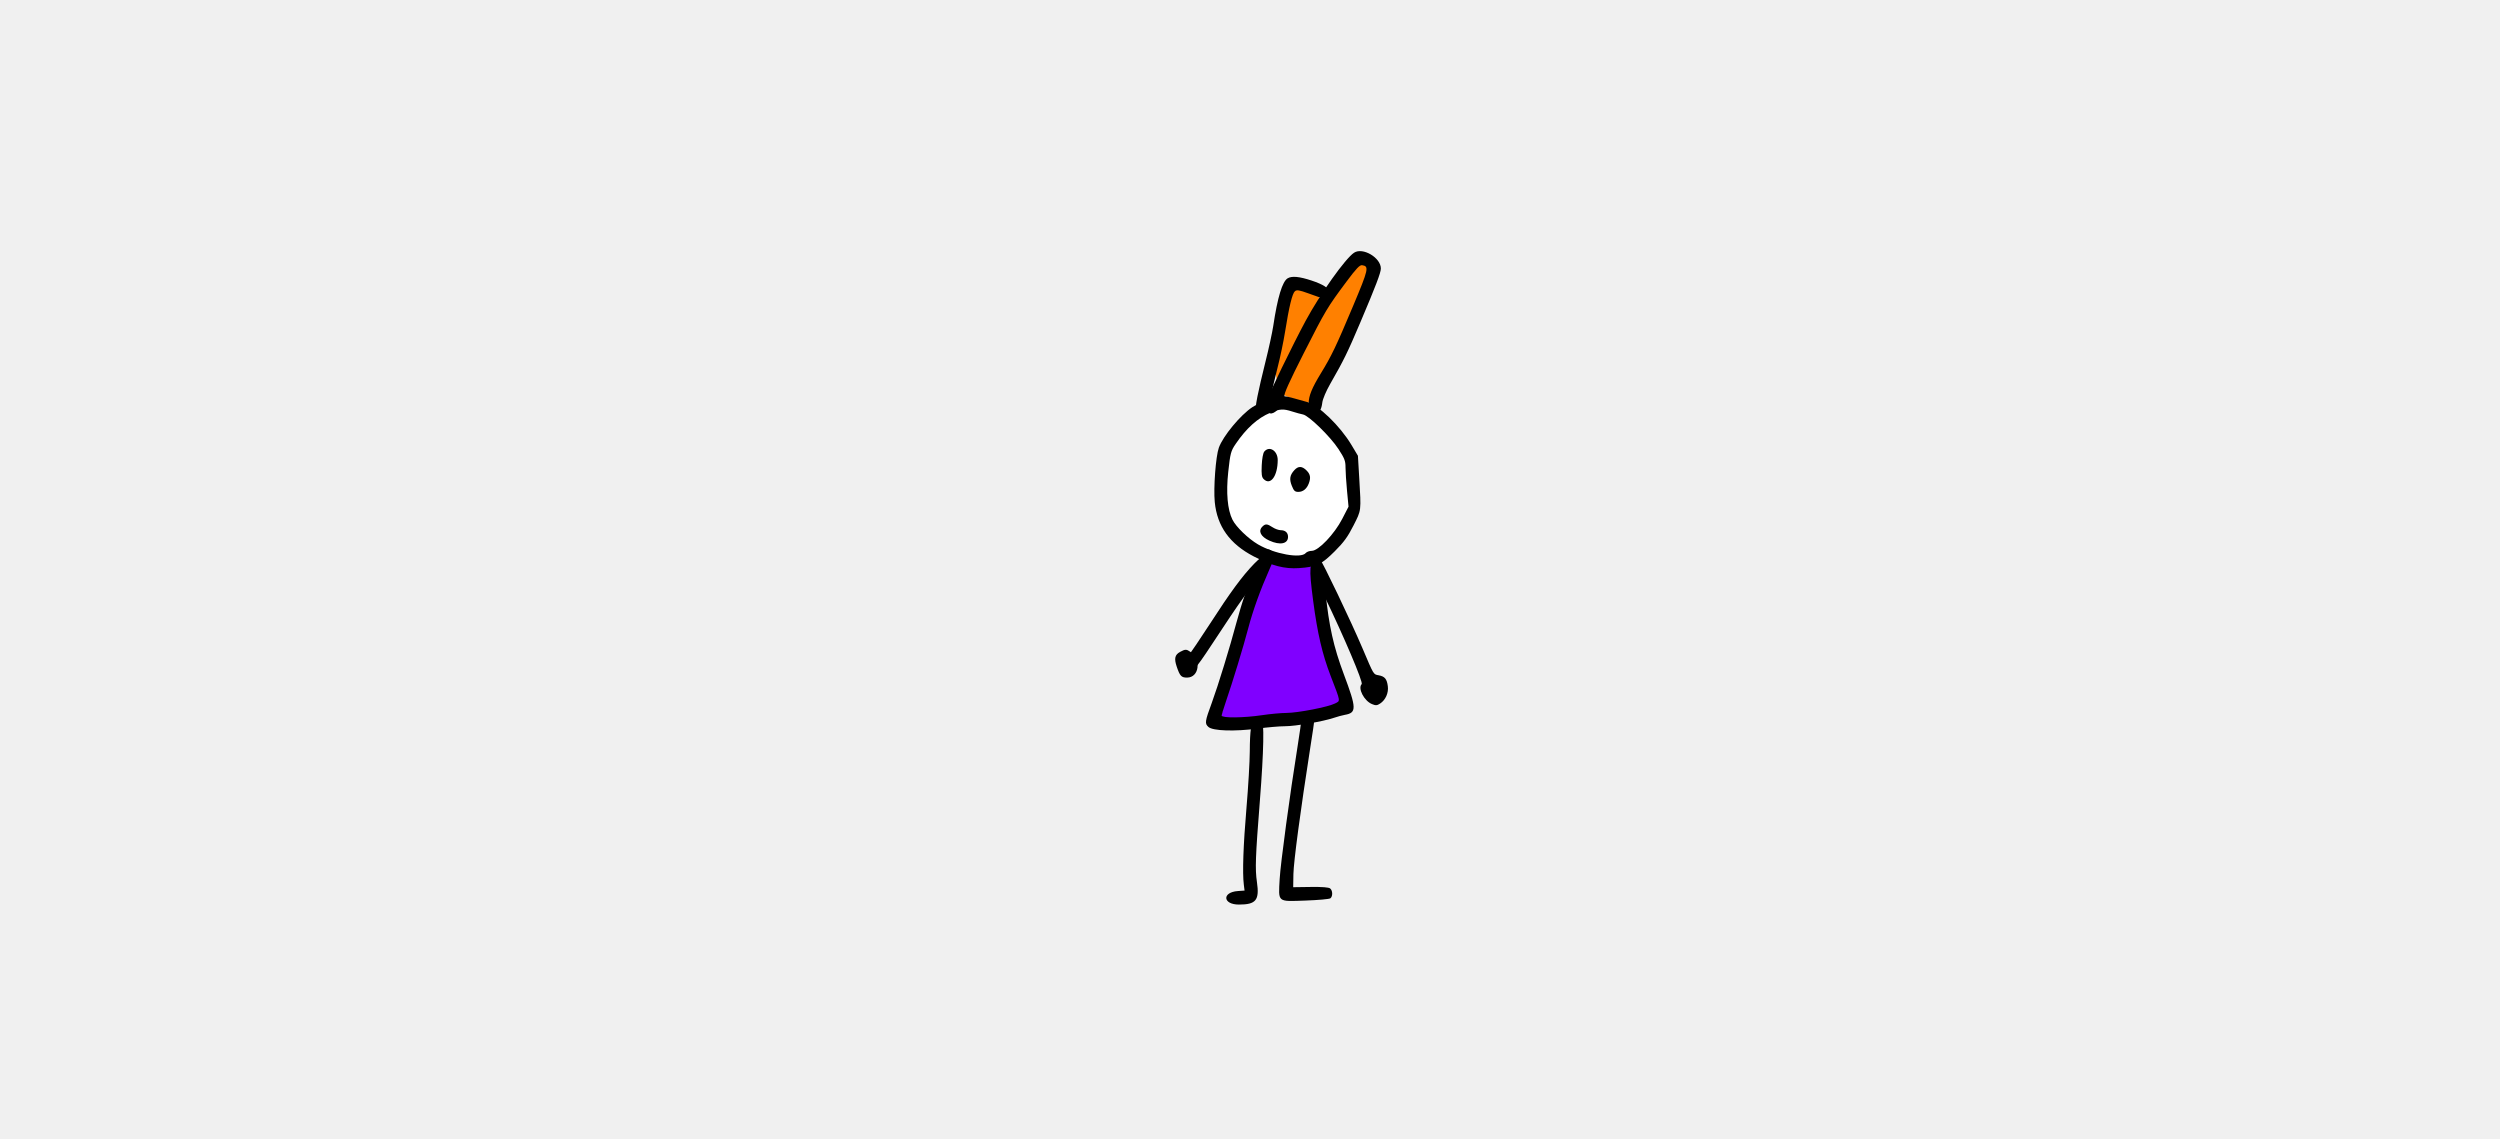
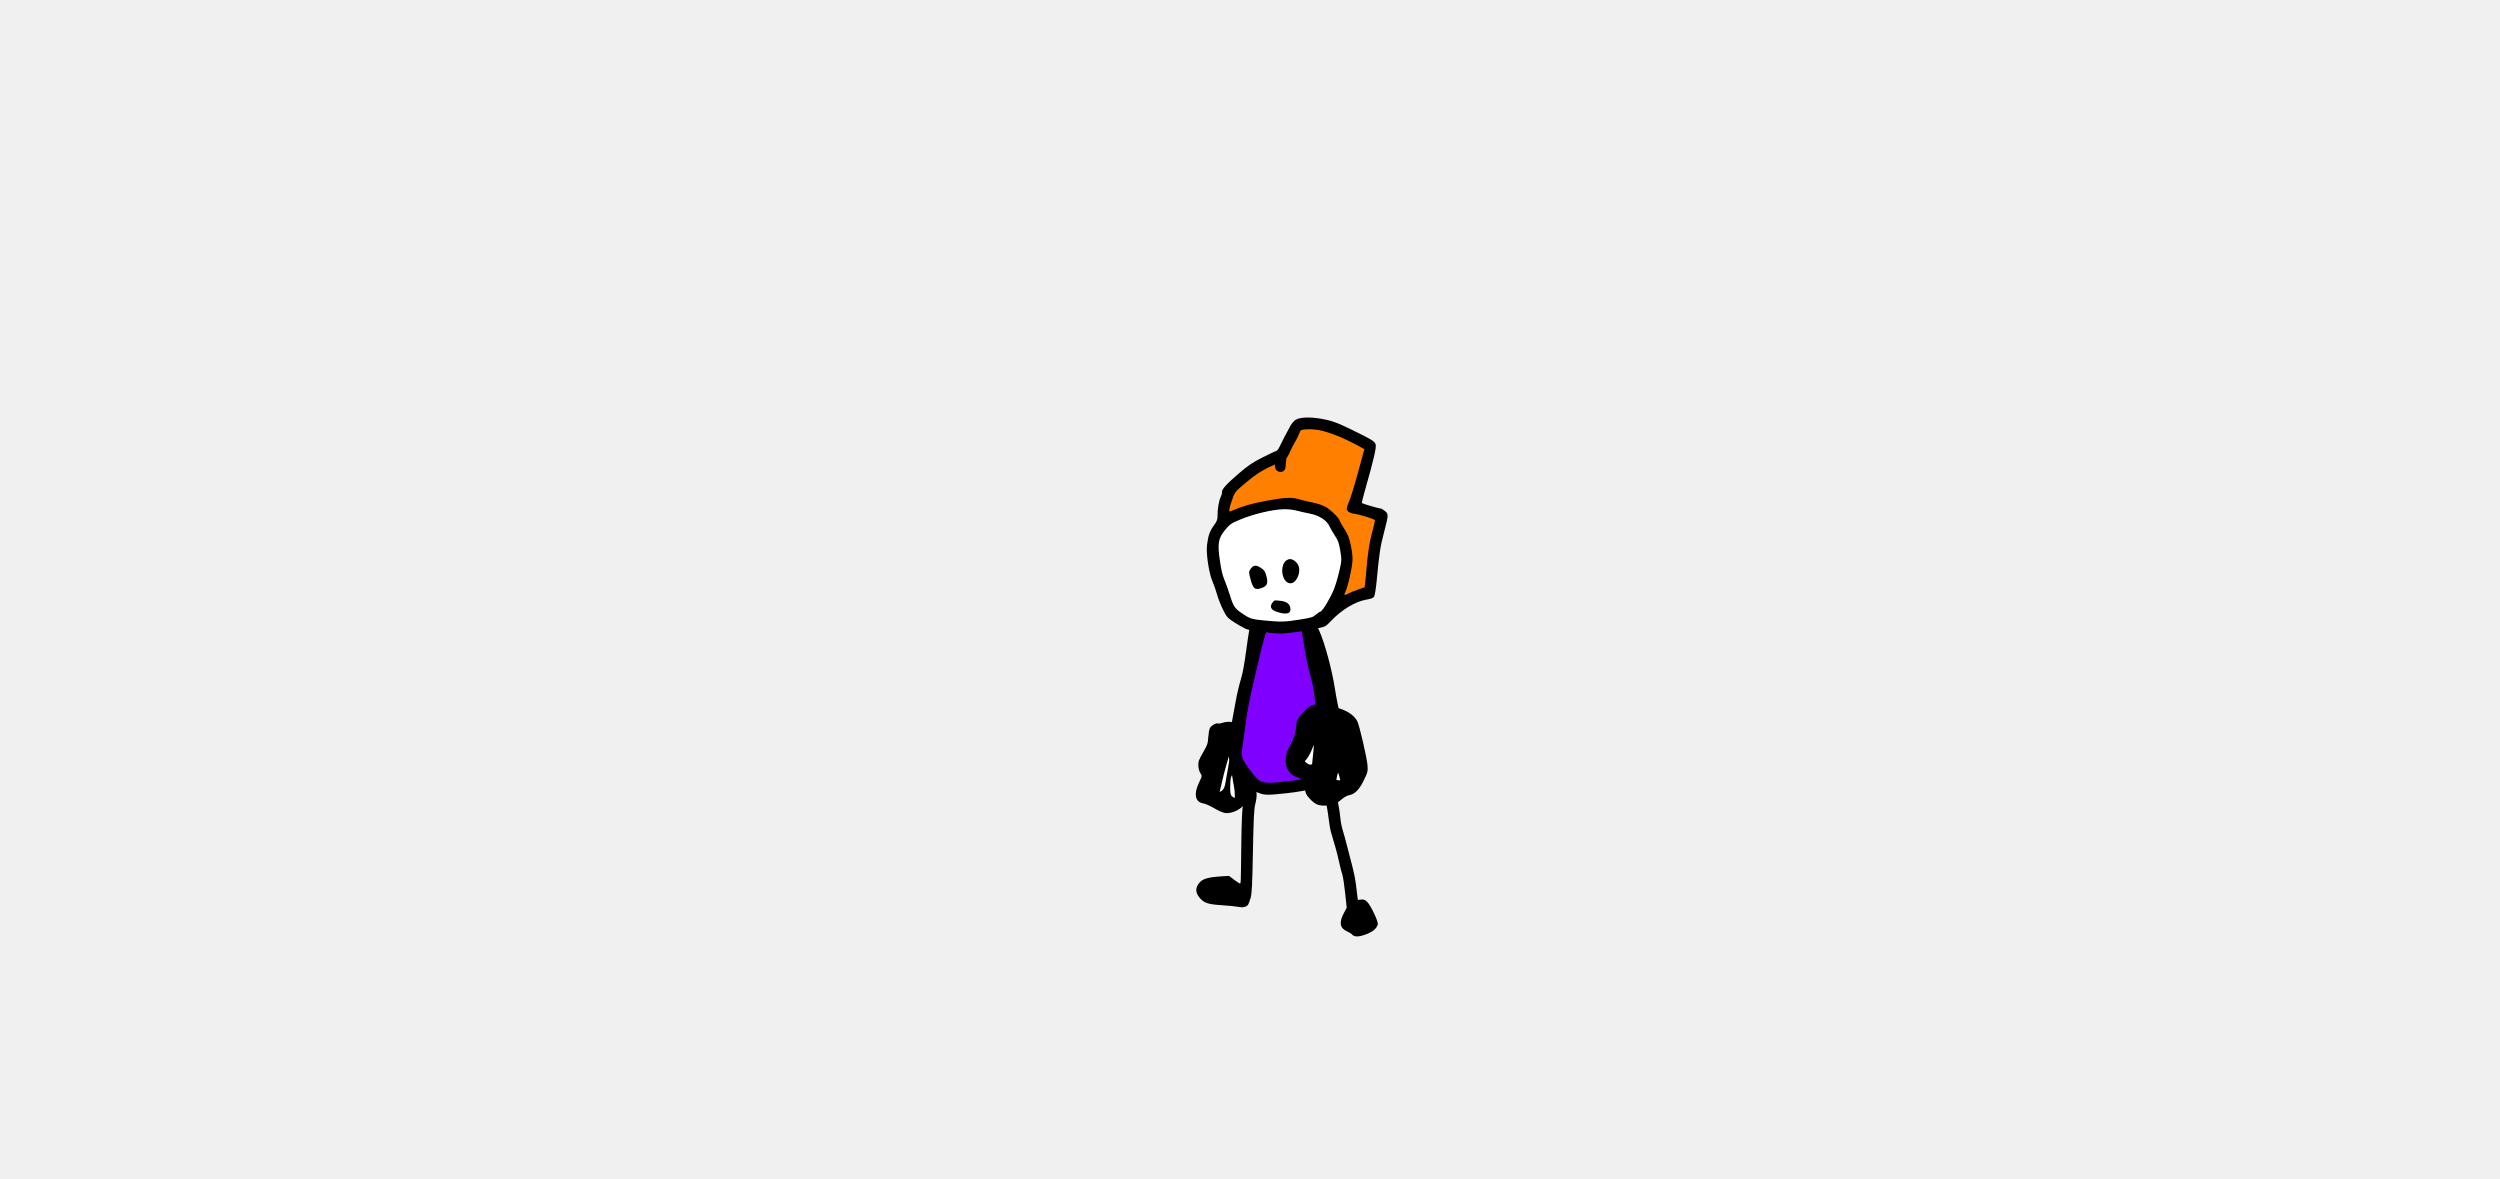
- <svg xmlns="http://www.w3.org/2000/svg" version="1.1" width="1107" height="504" viewBox="0,0,1107,504">
-   <g transform="translate(102.0485,-40.9663) scale(1.18038,1.18038)">
+ <svg xmlns="http://www.w3.org/2000/svg" version="1.1" width="1260" height="594" viewBox="0,0,1260,594">
+   <g transform="translate(202.32,11.88) scale(1.188,1.188)">
    <g id="wick_project_bg" fill-opacity="0" fill="#ffffff" fill-rule="nonzero" stroke="none" stroke-width="1" stroke-linecap="butt" stroke-linejoin="miter" stroke-miterlimit="10" stroke-dasharray="" stroke-dashoffset="0" font-family="none" font-weight="none" font-size="none" text-anchor="none" style="mix-blend-mode: normal">
      <rect x="0" y="0" width="720" height="480" />
    </g>
-     <g data-paper-data="{&quot;wickUUID&quot;:&quot;8e11f373-1952-479c-b594-1eb0a895ec75&quot;,&quot;wickType&quot;:&quot;clipsandpaths&quot;}" fill="none" fill-rule="evenodd" stroke="none" stroke-width="1" stroke-linecap="butt" stroke-linejoin="miter" stroke-miterlimit="10" stroke-dasharray="" stroke-dashoffset="0" font-family="none" font-weight="none" font-size="none" text-anchor="none" style="mix-blend-mode: normal">
-       <path d="M391.846,188.47c-0.519,0.332 -2.038,0.919 -2.723,1.028c-3.585,0.573 -12.572,9.721 -14.144,14.37c-0.768,2.273 -1.586,9.414 -1.596,14.479c-0.012,5.686 0.549,8.788 2.035,11.721c1.031,2.035 5.59,6.664 8.441,8.564c4.177,2.784 10.786,4.925 15.464,4.992c2.302,0.033 3.219,-0.077 4.04,-0.722c0.525,-0.413 1.641,-0.967 2.029,-0.971c3.274,-0.034 8.721,-5.778 12.996,-13.704l1.719,-3.208l-0.274,-2.923c-0.16,-1.467 -0.447,-5.309 -0.633,-8.506c-0.305,-5.225 -0.551,-6.346 -1.345,-7.969c-1.858,-3.798 -8.198,-11.092 -12.375,-14.229c-1.498,-1.125 -3.102,-1.877 -5.717,-2.611c-3.869,-1.086 -6.535,-1.197 -7.918,-0.311zM390.807,204.249c1.209,0.951 1.518,1.823 1.295,4.43c-0.451,5.269 -2.633,7.449 -4.842,4.823c-0.741,-0.88 0.256,-0.491 0.258,-2.4c0.004,-3.377 0.46,-6.024 1.275,-6.891c0.875,-0.932 0.888,-0.847 2.013,0.038zM403.43,212.133c1.028,1.065 0.778,0.439 0.778,1.558c0,2.8 -1.546,4.834 -3.841,4.834c-1.443,0 -0.824,0.107 -1.712,-2.394c-0.683,-1.923 -0.693,-2.503 0.641,-4.022c1.882,-2.144 2.148,-2.032 4.134,0.025zM390.488,232.993c0.897,0.455 2.109,0.9 2.99,1.098c1.822,0.408 2.227,0.519 2.521,1.69c0.235,0.938 0.217,1.525 -0.581,1.831c-1.84,0.706 -5.42,-0.26 -7.424,-2.019c-1.498,-1.315 -1.462,-1.986 -0.111,-3.049c1.121,-0.882 0.623,-0.555 2.604,0.449z" data-paper-data="{&quot;wickUUID&quot;:&quot;fb3446d8-5889-4201-91e3-3875e7bc0eae&quot;,&quot;wickType&quot;:&quot;path&quot;,&quot;originalStyle&quot;:{&quot;strokeColor&quot;:null,&quot;fillColor&quot;:[&quot;Color&quot;,1,1,1],&quot;strokeWidth&quot;:1}}" fill="#ffffff" />
-       <path d="M422.241,134.889c-1.292,1.227 -8.086,10.322 -10.354,13.854c-4.468,6.959 -17.052,31.958 -17.048,33.849c0.001,0.572 9.166,3.715 9.472,3.22c0.132,-0.214 1.152,-1.475 1.268,-2.197c0.252,-1.577 1.43,-3.974 4.788,-9.743c3.095,-5.319 5.04,-9.411 10.078,-21.2c4.528,-10.598 6.377,-15.419 6.377,-16.598c0,-0.776 -1.499,-2.583 -2.323,-2.583c-0.182,0 -1.631,0.801 -2.258,1.397z" data-paper-data="{&quot;wickUUID&quot;:&quot;c4f37391-f73d-4368-8709-e5e4aa67aa5c&quot;,&quot;wickType&quot;:&quot;path&quot;,&quot;originalStyle&quot;:{&quot;strokeColor&quot;:null,&quot;fillColor&quot;:[&quot;Color&quot;,1,0.50196,0],&quot;strokeWidth&quot;:1}}" fill="#ff8000" />
-       <path d="M398.795,143.767c-1.002,0.585 -1.785,3.648 -3.97,15.539c-0.741,4.033 -1.87,9.506 -2.504,12.139c-0.634,2.633 0.241,5.773 0.242,5.981c0.001,0.208 1.97,-3.465 4.14,-7.865c4.493,-9.109 8.43,-16.553 10.634,-20.108c0.917,-1.479 1.195,-3.588 1.01,-3.774c-0.3,-0.3 -7.224,-2.842 -7.705,-2.822c-0.134,0.006 -1.54,0.73 -1.847,0.909z" data-paper-data="{&quot;wickUUID&quot;:&quot;c4a7daf5-39aa-4f05-b6f1-b6f68c18b509&quot;,&quot;wickType&quot;:&quot;path&quot;,&quot;originalStyle&quot;:{&quot;strokeColor&quot;:null,&quot;fillColor&quot;:[&quot;Color&quot;,1,0.50196,0],&quot;strokeWidth&quot;:1}}" fill="#ff8000" />
-       <path d="M389.17,247.928c-3.704,8.537 -5.793,14.554 -9.141,26.328c-1.365,4.801 -3.924,13.213 -5.679,18.667c-1.755,5.454 -2.831,10.904 -2.716,11.019c0.412,0.409 10.659,0.337 15.079,-0.208c2.475,-0.305 6.643,-0.715 9.118,-0.893c9.389,-0.676 20.222,-3.315 20.222,-4.907c0,-0.263 -0.266,-3.331 -1.111,-5.585c-3.339,-8.903 -4.668,-13.268 -5.974,-19.664c-1.459,-7.145 -3.123,-19.291 -3.124,-22.789l-0.509,-2.842l-5.385,-0.077c-3.11,-0.005 -5.597,-0.169 -6.515,-0.431c-0.825,-0.235 -2.07,-0.485 -2.392,-0.578c-0.446,-0.129 -1.341,0.737 -1.873,1.963z" data-paper-data="{&quot;wickUUID&quot;:&quot;c405099a-aa10-4099-ad74-a2f911544143&quot;,&quot;wickType&quot;:&quot;path&quot;,&quot;originalStyle&quot;:{&quot;strokeColor&quot;:null,&quot;fillColor&quot;:[&quot;Color&quot;,0.50196,0,1],&quot;strokeWidth&quot;:1}}" fill="#8000ff" />
-       <path d="M387.096,232.261c-1.667,1.667 -0.609,3.777 2.631,5.248c4.02,1.825 7.005,1.221 7.005,-1.417c0,-1.556 -1.023,-2.488 -2.737,-2.492c-0.775,-0.002 -2.156,-0.498 -3.068,-1.102c-2.007,-1.329 -2.697,-1.372 -3.831,-0.237z" data-paper-data="{&quot;wickUUID&quot;:&quot;8eaa8be9-7666-4913-ab99-a9d6b45c6431&quot;,&quot;wickType&quot;:&quot;path&quot;,&quot;originalStyle&quot;:{&quot;strokeColor&quot;:null,&quot;fillColor&quot;:[&quot;Color&quot;,0,0,0],&quot;strokeWidth&quot;:1}}" id="8eaa8be9-7666-4913-ab99-a9d6b45c6431" fill="#000000" />
-       <path d="M387.816,204.109c-0.451,0.542 -0.837,2.64 -0.952,5.159c-0.155,3.407 -0.01,4.427 0.731,5.168c2.547,2.547 5.256,-1.129 5.264,-7.147c0.005,-3.503 -3.133,-5.481 -5.043,-3.18z" data-paper-data="{&quot;wickUUID&quot;:&quot;c224669d-30fa-4e52-9468-7613a78ea4de&quot;,&quot;wickType&quot;:&quot;path&quot;,&quot;originalStyle&quot;:{&quot;strokeColor&quot;:null,&quot;fillColor&quot;:[&quot;Color&quot;,0,0,0],&quot;strokeWidth&quot;:1}}" id="c224669d-30fa-4e52-9468-7613a78ea4de" fill="#000000" />
-       <path d="M399.104,211.073c-1.712,1.87 -1.954,3.373 -0.948,5.886c0.762,1.906 1.157,2.269 2.467,2.269c1.727,0 3.125,-1.135 3.896,-3.162c0.818,-2.152 0.594,-3.435 -0.85,-4.88c-1.689,-1.688 -3.092,-1.723 -4.565,-0.113z" data-paper-data="{&quot;wickUUID&quot;:&quot;d03691fb-72f7-4915-a17c-c98ef63447a4&quot;,&quot;wickType&quot;:&quot;path&quot;,&quot;originalStyle&quot;:{&quot;strokeColor&quot;:null,&quot;fillColor&quot;:[&quot;Color&quot;,0,0,0],&quot;strokeWidth&quot;:1}}" id="d03691fb-72f7-4915-a17c-c98ef63447a4" fill="#000000" />
-       <path d="M389.342,184.653c-2.088,0.737 -4.787,1.995 -5.998,2.796c-4.491,2.972 -10.987,10.826 -12.566,15.192c-1.159,3.206 -2.054,15.13 -1.534,20.417c0.898,9.116 5.64,15.722 14.631,20.384c6.756,3.503 11.551,4.744 16.931,4.383c6.576,-0.442 8.455,-1.323 13.438,-6.303c3.431,-3.429 4.886,-5.427 7.023,-9.645c3.001,-5.924 2.92,-5.261 2.172,-17.901l-0.491,-8.294l-2.378,-3.989c-4.29,-7.196 -12.428,-15.061 -16.771,-16.209c-1.302,-0.344 -3.578,-0.979 -5.057,-1.41c-3.65,-1.064 -4.976,-0.982 -9.4,0.579zM398.316,189.086c1.41,0.451 3.225,0.948 4.036,1.104c2.176,0.421 10.202,8.243 13.274,12.937c2.311,3.533 2.669,4.459 2.669,6.911c0.001,1.558 0.255,5.509 0.565,8.781l0.564,5.95l-2.344,4.555c-2.942,5.719 -8.935,12.02 -11.43,12.02c-0.878,0 -1.905,0.374 -2.283,0.83c-1.789,2.155 -11.778,0.34 -17.913,-3.255c-3.676,-2.155 -8.22,-6.551 -9.57,-9.261c-1.868,-3.747 -2.429,-10.081 -1.584,-17.894c0.759,-7.026 0.982,-7.871 2.777,-10.513c3.99,-5.873 8.32,-9.774 12.972,-11.688c3.65,-1.501 4.85,-1.571 8.267,-0.477z" data-paper-data="{&quot;wickUUID&quot;:&quot;e2fb2576-b101-4896-b277-089ae5b676f6&quot;,&quot;wickType&quot;:&quot;path&quot;,&quot;originalStyle&quot;:{&quot;strokeColor&quot;:null,&quot;fillColor&quot;:[&quot;Color&quot;,0,0,0],&quot;strokeWidth&quot;:1}}" id="e2fb2576-b101-4896-b277-089ae5b676f6" fill="#000000" />
-       <path d="M421.503,129.509c-3.264,2.141 -12.729,15.455 -18.187,25.583c-4.851,9 -13.905,27.644 -14.865,30.608c-0.627,1.937 -0.585,2.239 0.455,3.279c0.937,0.937 1.378,1.038 2.429,0.56c1.893,-0.863 4.469,-4.818 4.033,-6.193c-0.255,-0.804 1.833,-5.441 7.309,-16.233c8.139,-16.04 8.766,-17.089 16.042,-26.842c3.623,-4.856 4.916,-6.214 5.796,-6.082c2.682,0.401 2.455,1.425 -3.42,15.4c-6.299,14.981 -8.071,18.685 -12.025,25.131c-3.342,5.448 -4.597,8.517 -4.597,11.235c0,2.368 0.777,3.417 2.531,3.417c1.598,0 2.236,-0.909 2.588,-3.686c0.166,-1.305 1.436,-4.301 2.931,-6.911c5.187,-9.059 6.48,-11.701 11.395,-23.282c5.717,-13.469 7.62,-18.463 7.633,-20.029c0.036,-4.067 -6.774,-8.102 -10.048,-5.955z" data-paper-data="{&quot;wickUUID&quot;:&quot;5a00ebff-52a9-415a-9638-c76110119c9e&quot;,&quot;wickType&quot;:&quot;path&quot;,&quot;originalStyle&quot;:{&quot;strokeColor&quot;:null,&quot;fillColor&quot;:[&quot;Color&quot;,0,0,0],&quot;strokeWidth&quot;:1}}" id="5a00ebff-52a9-415a-9638-c76110119c9e" fill="#000000" />
-       <path d="M396.612,139.092c-2.015,1.174 -3.816,7.119 -5.435,17.935c-0.364,2.433 -1.662,8.404 -2.885,13.27c-1.222,4.865 -2.592,10.782 -3.044,13.148c-0.767,4.02 -0.756,4.373 0.165,5.391c2.161,2.388 3.695,0.72 4.845,-5.27c0.467,-2.433 1.623,-7.409 2.57,-11.058c0.947,-3.649 2.203,-9.651 2.79,-13.337c1.509,-9.464 2.707,-14.394 3.699,-15.217c0.708,-0.588 1.58,-0.448 5.078,0.815c2.323,0.838 4.622,1.658 5.109,1.82c0.995,0.332 2.709,-1.122 2.709,-2.297c0,-1.417 -2.259,-2.892 -6.655,-4.345c-4.582,-1.514 -7.36,-1.78 -8.946,-0.855z" data-paper-data="{&quot;wickUUID&quot;:&quot;94ffab89-e57c-47a6-b43b-f0a0a32855a5&quot;,&quot;wickType&quot;:&quot;path&quot;,&quot;originalStyle&quot;:{&quot;strokeColor&quot;:null,&quot;fillColor&quot;:[&quot;Color&quot;,0,0,0],&quot;strokeWidth&quot;:1}}" id="94ffab89-e57c-47a6-b43b-f0a0a32855a5" fill="#000000" />
-       <path d="M388.102,241.215c-0.663,0.439 -5.345,10.804 -7.613,16.855c-0.77,2.052 -2.175,6.655 -3.123,10.228c-2.411,9.087 -6.917,23.759 -9.213,29.995c-2.62,7.116 -2.719,7.819 -1.283,9.118c1.651,1.494 9.806,1.761 18.505,0.607c3.636,-0.483 8.239,-0.878 10.229,-0.878c3.9,0.001 14.229,-1.772 18.268,-3.135c1.369,-0.462 3.235,-0.971 4.147,-1.131c4.49,-0.79 4.452,-2.402 -0.361,-15.245c-3.841,-10.252 -5.609,-18.185 -6.862,-30.798c-1.051,-10.584 -1.34,-11.616 -3.251,-11.616c-2.847,0 -3.055,2.247 -1.382,14.928c1.608,12.184 3.41,19.93 6.526,28.043c3.862,10.057 3.746,9.344 1.682,10.412c-2.544,1.315 -13.964,3.541 -18.24,3.554c-2.003,0.007 -6.108,0.383 -9.123,0.838c-6.87,1.035 -15.156,1.118 -15.156,0.152c0,-0.374 0.727,-2.8 1.616,-5.391c2.567,-7.477 6.432,-20.174 8.307,-27.283c1.788,-6.776 4.597,-14.58 7.997,-22.212c2.245,-5.04 2.307,-5.404 1.115,-6.595c-0.942,-0.942 -1.823,-1.083 -2.785,-0.446z" data-paper-data="{&quot;wickUUID&quot;:&quot;f2898473-3902-4dd5-b2d4-b4a826ad95da&quot;,&quot;wickType&quot;:&quot;path&quot;,&quot;originalStyle&quot;:{&quot;strokeColor&quot;:null,&quot;fillColor&quot;:[&quot;Color&quot;,0,0,0],&quot;strokeWidth&quot;:1}}" id="f2898473-3902-4dd5-b2d4-b4a826ad95da" fill="#000000" />
-       <path d="M405.855,245.018c-1.244,1.243 -1.008,1.941 4.5,13.308c7.267,15 14.643,32.38 14.01,33.013c-1.539,1.539 0.887,6.266 3.844,7.491c1.436,0.595 1.898,0.564 3.065,-0.2c2.049,-1.343 3.228,-4.007 2.89,-6.53c-0.365,-2.716 -1.144,-3.643 -3.417,-4.07c-2.026,-0.38 -1.754,0.074 -6.114,-10.194c-4.248,-10.006 -15.145,-32.807 -15.912,-33.294c-1.024,-0.652 -1.881,-0.509 -2.866,0.476z" data-paper-data="{&quot;wickUUID&quot;:&quot;67286508-7a3f-4d32-b359-85ac66899c1d&quot;,&quot;wickType&quot;:&quot;path&quot;,&quot;originalStyle&quot;:{&quot;strokeColor&quot;:null,&quot;fillColor&quot;:[&quot;Color&quot;,0,0,0],&quot;strokeWidth&quot;:1}}" id="67286508-7a3f-4d32-b359-85ac66899c1d" fill="#000000" />
-       <path d="M384.027,246.182c-4.455,4.595 -8.887,10.614 -16.586,22.531c-3.732,5.778 -7.373,11.136 -8.09,11.907c-1.704,1.834 -2.255,4.505 -1.124,5.444c2.087,1.732 3.193,0.65 10.108,-9.887c10.448,-15.923 13.867,-20.691 18.25,-25.45c2.236,-2.428 4.065,-4.768 4.065,-5.2c0,-1.062 -1.529,-2.524 -2.639,-2.524c-0.495,0 -2.288,1.431 -3.984,3.179z" data-paper-data="{&quot;wickUUID&quot;:&quot;710937c5-48e2-4e0e-b48f-044c3b7cdd14&quot;,&quot;wickType&quot;:&quot;path&quot;,&quot;originalStyle&quot;:{&quot;strokeColor&quot;:null,&quot;fillColor&quot;:[&quot;Color&quot;,0,0,0],&quot;strokeWidth&quot;:1}}" id="710937c5-48e2-4e0e-b48f-044c3b7cdd14" fill="#000000" />
-       <path d="M356.27,279.238c-2.016,1.095 -2.334,2.494 -1.276,5.611c1.18,3.474 1.723,4.045 3.847,4.045c4.559,0 5.451,-6.72 1.28,-9.642c-1.494,-1.046 -1.946,-1.048 -3.851,-0.014z" data-paper-data="{&quot;wickUUID&quot;:&quot;49099103-f818-4add-9563-44acf99b200c&quot;,&quot;wickType&quot;:&quot;path&quot;,&quot;originalStyle&quot;:{&quot;strokeColor&quot;:null,&quot;fillColor&quot;:[&quot;Color&quot;,0,0,0],&quot;strokeWidth&quot;:1}}" id="49099103-f818-4add-9563-44acf99b200c" fill="#000000" />
-       <path d="M384.092,304.316c-1.146,0.726 -1.685,4.59 -1.711,12.265c-0.014,3.825 -0.575,13.404 -1.249,21.287c-1.193,13.972 -1.546,24.234 -0.987,28.708l0.277,2.212l-2.488,0.176c-6.055,0.431 -5.712,5.076 0.375,5.076c6.429,0 7.75,-1.654 6.755,-8.458c-0.72,-4.921 -0.557,-9.414 1.106,-30.521c1.472,-18.68 1.692,-30.013 0.598,-30.705c-1.016,-0.643 -1.709,-0.653 -2.676,-0.04z" data-paper-data="{&quot;wickUUID&quot;:&quot;ec707abb-823e-4fda-a627-bf39607d5bb5&quot;,&quot;wickType&quot;:&quot;path&quot;,&quot;originalStyle&quot;:{&quot;strokeColor&quot;:null,&quot;fillColor&quot;:[&quot;Color&quot;,0,0,0],&quot;strokeWidth&quot;:1}}" id="ec707abb-823e-4fda-a627-bf39607d5bb5" fill="#000000" />
-       <path d="M402.577,302.48c-0.478,0.478 -0.869,1.462 -0.869,2.187c0,0.726 -0.611,5.124 -1.357,9.775c-2.928,18.24 -6.431,44.144 -6.754,49.951c-0.498,8.948 -1.009,8.515 9.626,8.146c4.792,-0.167 9.024,-0.549 9.405,-0.851c0.93,-0.737 0.876,-2.887 -0.093,-3.691c-0.518,-0.43 -3,-0.621 -7.326,-0.562l-6.542,0.089l0.081,-4.897c0.076,-4.599 2.615,-23.644 6.314,-47.37c1.897,-12.171 1.867,-11.663 0.753,-12.777c-1.103,-1.103 -2.136,-1.103 -3.238,0z" data-paper-data="{&quot;wickUUID&quot;:&quot;fa1c16f8-975f-4e81-9142-6d27759eba1b&quot;,&quot;wickType&quot;:&quot;path&quot;,&quot;originalStyle&quot;:{&quot;strokeColor&quot;:null,&quot;fillColor&quot;:[&quot;Color&quot;,0,0,0],&quot;strokeWidth&quot;:1}}" id="fa1c16f8-975f-4e81-9142-6d27759eba1b" fill="#000000" />
+     <g data-paper-data="{&quot;wickUUID&quot;:&quot;beaeabd7-8efe-41e1-8a90-359a07354254&quot;,&quot;wickType&quot;:&quot;clipsandpaths&quot;}" fill="none" fill-rule="evenodd" stroke="none" stroke-width="1" stroke-linecap="butt" stroke-linejoin="miter" stroke-miterlimit="10" stroke-dasharray="" stroke-dashoffset="0" font-family="none" font-weight="none" font-size="none" text-anchor="none" style="mix-blend-mode: normal">
+       <path d="M349.154,301.397c-1.566,0.711 -2.392,1.988 -2.672,4.177c-0.171,1.336 -0.601,2.309 -3.213,7.255c-0.783,1.482 -0.859,2.116 -0.422,2.891c0.263,0.467 1.648,1.624 1.874,1.699c0.225,0.075 1.483,-0.708 2.45,-1.613c2.212,-2.072 2.274,-2.461 3.51,-2.189c1.906,0.418 2.183,1.472 0.972,3.457c-1.114,1.826 -6.101,5.601 -7.938,6.05c-0.575,0.14 -1.216,0.725 -1.421,1.264c-0.182,0.479 -0.161,2.05 -0.11,2.095c0.051,0.045 1.994,0.994 3.718,1.856c5.306,2.653 5.823,2.585 9.108,-0.767c1.741,-1.777 3.196,-3.6 3.473,-4.506c0.239,-0.781 0.51,-4.555 0.611,-8.801c0.149,-6.29 0.007,-7.755 -0.458,-8.465c-0.646,-0.985 -6.023,-5.223 -6.639,-5.213c-0.24,0.004 -2.073,0.463 -2.84,0.811z" data-paper-data="{&quot;wickUUID&quot;:&quot;e446ab90-1707-4a3f-b8cd-43c8f182256a&quot;,&quot;wickType&quot;:&quot;path&quot;}" id="e446ab90-1707-4a3f-b8cd-43c8f182256a" fill="#000000" />
+       <path d="M350.838,296.199c-0.917,0.034 -2.165,0.264 -2.774,0.511c-0.609,0.247 -1.325,0.344 -1.59,0.216c-0.763,-0.368 -2.97,0.906 -3.512,2.028c-0.271,0.561 -0.575,2.312 -0.677,3.89c-0.169,2.652 -0.336,3.135 -2.212,6.407c-1.835,3.2 -2.025,3.732 -1.985,5.556c0.025,1.109 0.408,2.543 0.851,3.187c0.778,1.128 0.758,1.268 -0.553,3.99c-2.362,4.901 -1.674,8.267 1.808,8.853c0.874,0.147 2.839,1.021 4.653,2.07c1.997,1.154 3.691,1.888 4.656,2.015c2.035,0.268 5.128,-0.816 6.909,-2.422c0.802,-0.722 1.956,-1.695 2.566,-2.162c2.026,-1.55 3.911,-5.303 4.374,-8.706c0.226,-1.666 0.367,-3.472 0.313,-4.012c-0.055,-0.541 -0.04,-3.164 0.032,-5.83c0.157,-5.754 -0.436,-7.924 -2.71,-9.936c-4.638,-4.102 -7.591,-5.747 -10.149,-5.653zM354.853,303.076c4.324,3.325 4.024,2.434 3.853,11.446c-0.146,7.664 -0.688,9.822 -2.959,11.766c-0.631,0.541 -1.457,1.384 -1.836,1.877c-0.379,0.492 -1.213,1.141 -1.855,1.443c-1.106,0.52 -1.392,0.438 -5.558,-1.573l-4.392,-2.121l0.587,-1.219c0.407,-0.846 0.89,-1.232 1.575,-1.261c0.543,-0.023 2.511,-1.237 4.372,-2.698c2.63,-2.065 3.479,-2.961 3.802,-4.019c0.549,-1.797 0.268,-2.751 -0.988,-3.358c-1.352,-0.653 -2.614,-0.098 -4.506,1.98c-1.769,1.944 -2.571,2.049 -3.525,0.462c-0.672,-1.12 -0.666,-1.139 1.314,-4.561c1.598,-2.76 2.057,-3.904 2.337,-5.813c0.341,-2.336 0.373,-2.393 1.83,-3.322c1.298,-0.827 2.69,-1.246 3.304,-0.993c0.107,0.044 1.297,0.928 2.645,1.964z" data-paper-data="{&quot;wickUUID&quot;:&quot;1f27d036-662f-49af-a4e9-f12f5b60ba08&quot;,&quot;wickType&quot;:&quot;path&quot;}" id="1f27d036-662f-49af-a4e9-f12f5b60ba08" fill="#000000" />
+       <path d="M360.366,254.856c-0.383,0.384 -0.983,3.692 -1.829,10.086c-0.879,6.65 -1.621,10.691 -2.463,13.421c-0.663,2.148 -1.604,6.153 -2.092,8.899c-0.487,2.746 -1.108,6.114 -1.38,7.485c-0.429,2.164 -0.388,2.655 0.313,3.73c0.921,1.412 1.794,1.623 3.258,0.786c0.762,-0.434 1.022,-0.921 1.024,-1.914c0.002,-2.395 2.232,-13.726 3.444,-17.505c1.64,-5.113 3.97,-22.833 3.2,-24.338c-0.595,-1.164 -2.589,-1.537 -3.476,-0.651z" data-paper-data="{&quot;wickUUID&quot;:&quot;21e56a40-2ee2-4975-bd82-3a0ad4c39606&quot;,&quot;wickType&quot;:&quot;path&quot;}" id="21e56a40-2ee2-4975-bd82-3a0ad4c39606" fill="#000000" />
+       <path d="M379.926,257.568c-2.577,0.391 -5.315,0.552 -8.451,0.497l-5.239,0.167l-1.813,6.745c-2.464,9.848 -5.474,23.341 -6.068,27.2c-1.303,8.47 -2.204,15.618 -2.204,17.35c0,2.245 0.752,3.9 3.598,7.745c3.18,4.296 4.824,5.238 8.739,5.238c3.338,0 13.024,-1.171 16.708,-2.034c6.03,-1.413 13.541,-4.274 13.099,-4.989c-0.083,-0.135 0.181,-1.959 0.069,-2.96c-0.111,-1.002 -0.357,-2.309 -0.538,-2.865c-1.16,-3.572 -4.912,-20.307 -6.197,-27.637c-1.395,-7.96 -3.656,-16.32 -5.886,-21.759l-1.579,-3.216z" data-paper-data="{&quot;wickUUID&quot;:&quot;9285f382-4cee-45ae-be06-9d7cec5b303b&quot;,&quot;wickType&quot;:&quot;path&quot;}" id="9285f382-4cee-45ae-be06-9d7cec5b303b" fill="#8000ff" />
+       <path d="M371.159,205.74c-4.323,0.488 -14.574,3.493 -18.194,5.328c-1.73,0.877 -4.594,3.972 -5.765,6.228c-1.037,1.999 -1.235,5.359 -0.556,10.227c0.566,4.053 0.909,5.281 4.182,14.767c1.604,4.648 2.14,5.362 3.909,7.018c3.837,3.593 7.995,4.69 17.858,4.674c5.715,-0.009 12.262,-0.88 14.061,-1.879c2.522,-1.4 4.723,-3.272 5.733,-4.836c3.956,-6.124 7.135,-16.318 6.692,-21.434c-0.338,-3.905 -1.13,-6.241 -3.311,-9.982c-4.067,-6.976 -4.601,-7.304 -17.275,-9.99c-1.338,-0.284 -5.154,-0.366 -7.333,-0.12zM378.905,228.653c1.965,1.725 2.02,3.636 0.563,6.535c-0.78,1.553 -0.399,1.856 -1.823,1.856c-2.825,0 -4.43,-3.916 -2.975,-7.431c1.079,-2.607 2.146,-2.793 4.234,-0.96zM364.337,231.319c0.769,0.451 1.028,0.709 1.299,1.129c0.573,0.889 1.285,2.715 1.285,3.982c0,1.994 -2.904,3.571 -4.845,2.651c-0.725,-0.344 -0.26,-0.281 -0.982,-2.405c-1.202,-3.534 -1.313,-3.887 -0.021,-5.359c1.247,-1.42 1.312,-1.142 3.263,0.002zM374.554,245.694c2.129,0.885 2.922,2.658 1.401,3.889c-0.852,0.69 -1.259,0.471 -3.85,-0.277c-2.925,-0.844 -3.482,-2.152 -1.743,-4.029c0.801,-0.864 0.12,-0.153 1.907,0.068c1.044,0.129 1.704,0.106 2.285,0.348z" data-paper-data="{&quot;wickUUID&quot;:&quot;1c49af99-1300-41a4-9623-c607e388ad00&quot;,&quot;wickType&quot;:&quot;path&quot;}" id="1c49af99-1300-41a4-9623-c607e388ad00" fill="#ffffff" />
+       <path d="M382.46,171.715c-0.464,0.09 -1.659,1.031 -1.992,1.861c-0.284,0.711 -1.672,3.483 -3.035,6.063c-2.159,4.087 -2.525,5.031 -2.729,7.065c-0.196,1.946 -0.117,2.086 -0.821,2.64c-1.016,0.799 -0.668,0.678 -1.971,0.004c-0.649,-0.336 -0.615,-0.5 -0.743,-1.144c-0.108,-0.542 -1.128,-1.376 -1.213,-1.376c-0.086,0 -1.863,0.842 -3.539,1.707c-3.503,1.809 -7.172,4.491 -10.791,7.871c-2.512,2.346 -2.712,2.624 -3.854,6.157c-0.633,1.956 -1.188,3.987 -1.127,4.048c0.061,0.061 1.584,0.71 2.107,0.44c3.971,-2.054 15.979,-4.82 22.242,-5.121c3.388,-0.163 3.802,-0.095 7.874,0.891c5.467,1.324 7.18,1.825 8.815,2.646c1.503,0.755 6.019,4.991 6.019,5.637c0,0.248 0.475,1.253 1.196,2.431c0.721,1.178 1.561,2.601 1.952,3.367c1.054,2.066 2.017,6.822 2.015,10.067c-0.001,3.711 -1.608,11.373 -2.912,13.933c-0.257,0.504 0.439,1.947 0.51,1.947c0.071,0 1.389,-0.492 2.561,-1.017c1.171,-0.525 3.275,-1.498 4.223,-1.808c1.994,-0.651 2.015,-0.614 2.59,-7.517c0.577,-6.92 1.296,-11.628 2.542,-16.662c0.652,-2.634 0.851,-5.601 0.698,-5.734c-0.419,-0.365 -5.04,-1.861 -7.791,-2.435c-2.831,-0.59 -3.067,-0.535 -3.573,-1.48c-0.413,-0.771 -0.142,-1.124 0.778,-3.145c0.814,-1.786 2.63,-7.799 4.729,-15.647c1.629,-6.092 1.46,-7.12 0.857,-7.584c-1.281,-0.986 -10.44,-5.301 -13.663,-6.408c-4.606,-1.582 -9.189,-2.236 -11.953,-1.696z" data-paper-data="{&quot;wickUUID&quot;:&quot;223ae8d3-1716-4486-a0cf-59870f8b628b&quot;,&quot;wickType&quot;:&quot;path&quot;}" id="223ae8d3-1716-4486-a0cf-59870f8b628b" fill="#ff8000" />
+       <path d="M379.309,168.134c-0.639,0.421 -1.573,1.489 -2.074,2.373c-1.498,2.637 -3.875,7.199 -4.701,9.022c-0.425,0.937 -1.079,1.759 -1.452,1.825c-0.373,0.067 -3.008,1.304 -5.854,2.752c-4.272,2.172 -6.034,3.368 -10.081,6.847c-5.205,4.472 -7.245,6.747 -7.051,7.865c0.065,0.377 -0.17,1.287 -0.523,2.022c-0.781,1.629 -1.401,5.304 -1.339,7.933c0.037,1.559 -0.267,2.379 -1.523,4.11c-1.824,2.513 -2.418,4.191 -2.947,8.322c-0.467,3.647 0.844,12.192 2.408,15.688c0.532,1.192 1.324,3.451 1.761,5.02c0.99,3.568 3.204,8.438 4.504,9.904c0.961,1.083 4.382,3.281 7.695,4.943c1.579,0.793 9.65,1.881 14.878,2.006c2.427,0.058 10.329,-1.062 15.921,-2.257c3.009,-0.643 3.261,-0.782 5.266,-2.909c4.571,-4.849 10.371,-8.38 15.118,-9.202c2.22,-0.385 2.983,-0.686 3.366,-1.331c0.274,-0.458 0.751,-3.474 1.062,-6.702c1.178,-12.231 1.423,-13.867 3.01,-20.076c2.089,-8.172 2.088,-8.139 0.45,-9.517c-0.731,-0.616 -1.546,-1.082 -1.812,-1.037c-0.427,0.073 -7.388,-1.96 -7.92,-2.313c-0.115,-0.077 0.586,-2.918 1.556,-6.313c3.433,-12.003 4.643,-17.232 4.286,-18.522c-0.371,-1.339 -1.45,-2.009 -9.962,-6.185c-6.456,-3.168 -8.79,-4.004 -13.335,-4.777c-4.785,-0.815 -9,-0.614 -10.707,0.511zM388.161,172.295c4.485,0.59 11.541,3.36 18.648,7.319l1.7,0.947l-1.036,3.853c-2.845,10.58 -4.639,16.594 -5.55,18.6c-0.553,1.218 -0.945,2.564 -0.871,2.991c0.162,0.935 1.412,1.759 2.895,1.91c2.384,0.242 8.942,2.276 9.033,2.803c0.053,0.308 -0.449,2.527 -1.118,4.931c-1.177,4.235 -2.002,9.639 -2.496,16.345c-0.132,1.786 -0.351,4.122 -0.487,5.191l-0.248,1.945l-2.888,1.016c-1.588,0.559 -3.44,1.323 -4.115,1.698c-1.609,0.894 -1.881,0.626 -1.048,-1.031c0.913,-1.82 2.653,-9.483 2.885,-12.712c0.127,-1.751 -0.1,-3.937 -0.697,-6.717c-0.749,-3.494 -1.167,-4.559 -2.746,-6.996c-1.025,-1.58 -1.913,-3.162 -1.974,-3.514c-0.197,-1.135 -3.978,-4.777 -6.17,-5.942c-1.173,-0.623 -3.481,-1.39 -5.13,-1.705c-1.649,-0.314 -3.949,-0.859 -5.112,-1.209c-3.856,-1.163 -6.327,-1.098 -14.332,0.373c-6.743,1.24 -9.895,2.139 -15.012,4.282c-1.057,0.443 -1.13,0.401 -1.013,-0.565c0.07,-0.573 0.272,-1.474 0.449,-2.002c1.898,-5.662 1.556,-5.173 6.564,-9.383c3.534,-2.971 5.85,-4.545 9.07,-6.165c2.379,-1.198 4.778,-2.256 5.333,-2.352c1.7,-0.294 3.017,-1.624 4.084,-4.124c0.561,-1.315 1.601,-3.354 2.31,-4.533c0.709,-1.178 1.472,-2.719 1.694,-3.423c0.223,-0.704 0.625,-1.419 0.894,-1.589c0.718,-0.451 3.974,-0.573 6.485,-0.241zM374.332,206.028c1.63,-0.046 4.081,0.223 5.446,0.596c1.365,0.374 3.756,0.916 5.314,1.207c4.432,0.827 7.642,2.961 8.858,5.891c0.227,0.548 1.149,2.119 2.046,3.492c1.415,2.161 1.723,3.022 2.307,6.439c0.636,3.718 0.612,4.209 -0.403,8.617c-0.593,2.571 -1.611,6.016 -2.263,7.657c-1.476,3.713 -4.897,9.397 -5.747,9.544c-0.349,0.06 -1.237,0.647 -1.974,1.303c-1.232,1.097 -1.795,1.268 -6.986,2.11c-6.045,0.981 -8.168,1.024 -15.265,0.313c-5.121,-0.515 -5.796,-0.745 -9.363,-3.193c-2.821,-1.936 -3.458,-2.964 -5.056,-8.157c-0.549,-1.786 -1.5,-4.436 -2.112,-5.889c-0.801,-1.899 -1.342,-4.213 -1.923,-8.215c-1.058,-7.291 -0.668,-9.464 2.339,-13.055c1.882,-2.247 2.498,-2.677 5.905,-4.123c5.761,-2.447 13.873,-4.396 18.878,-4.536z" data-paper-data="{&quot;wickUUID&quot;:&quot;08a3e5de-573f-495b-9622-b1d696182fd0&quot;,&quot;wickType&quot;:&quot;path&quot;}" id="08a3e5de-573f-495b-9622-b1d696182fd0" fill="#000000" />
+       <path d="M371.478,181.394c-0.765,0.841 -1.275,4.424 -0.92,6.469c0.224,1.294 0.529,1.741 1.457,2.144c1.545,0.668 3.012,-0.265 3.081,-1.96c0.027,-0.658 0.164,-2.119 0.305,-3.246c0.329,-2.635 0.29,-2.797 -0.871,-3.615c-1.113,-0.785 -2.217,-0.709 -3.051,0.208z" data-paper-data="{&quot;wickUUID&quot;:&quot;6c98e05b-a481-4565-b084-0e961ee06177&quot;,&quot;wickType&quot;:&quot;path&quot;}" id="6c98e05b-a481-4565-b084-0e961ee06177" fill="#000000" />
+       <path d="M369.471,245.742c-1.343,1.906 -0.466,3.194 2.79,4.097c3.609,1.002 5.244,0.341 4.846,-1.958c-0.3,-1.732 -1.586,-2.68 -4.026,-2.966c-2.822,-0.332 -2.787,-0.34 -3.61,0.827z" data-paper-data="{&quot;wickUUID&quot;:&quot;cbfb1031-8129-4dd3-a4d5-4158ccb71db0&quot;,&quot;wickType&quot;:&quot;path&quot;}" id="cbfb1031-8129-4dd3-a4d5-4158ccb71db0" fill="#000000" />
+       <path d="M360.278,231.343c-0.85,1.206 -0.852,1.391 -0.052,4.39c1.072,4.029 1.85,4.686 4.506,3.805c2.552,-0.847 3.077,-2.097 2.198,-5.23c-0.56,-1.997 -0.897,-2.487 -2.355,-3.424c-2.054,-1.322 -3.122,-1.208 -4.297,0.459z" data-paper-data="{&quot;wickUUID&quot;:&quot;158ee7d5-58ec-465e-a36b-c6296f8f4965&quot;,&quot;wickType&quot;:&quot;path&quot;}" id="158ee7d5-58ec-465e-a36b-c6296f8f4965" fill="#000000" />
+       <path d="M375.247,227.894c-1.989,1.562 -2.131,6.202 -0.258,8.402c1.92,2.257 4.49,1.142 5.593,-2.429c0.739,-2.392 0.191,-4.495 -1.518,-5.82c-1.402,-1.088 -2.569,-1.134 -3.818,-0.153z" data-paper-data="{&quot;wickUUID&quot;:&quot;62655e14-0a9b-4dc6-b36d-757d46b3468b&quot;,&quot;wickType&quot;:&quot;path&quot;}" id="62655e14-0a9b-4dc6-b36d-757d46b3468b" fill="#000000" />
+       <path d="M358.673,324.329c-0.448,0.494 -0.819,1.851 -1.035,3.777c-0.186,1.653 -0.434,3.162 -0.552,3.354c-0.395,0.638 -0.686,7.302 -0.808,18.5c-0.164,15.041 -0.157,14.858 -0.561,14.858c-0.197,0 -1.312,-0.727 -2.48,-1.616l-2.123,-1.617l-3.372,0.212c-5.577,0.352 -7.889,1.043 -9.292,2.777c-1.643,2.029 -1.642,4.008 0.003,6.071c1.935,2.427 3.582,3.013 9.484,3.374c2.838,0.174 6.005,0.493 7.036,0.71c1.949,0.408 3.359,0.122 4.155,-0.843c0.244,-0.296 0.745,-1.609 1.114,-2.918c0.557,-1.973 0.729,-5.371 1.005,-19.837c0.262,-13.697 0.467,-17.966 0.952,-19.821c0.88,-3.361 0.814,-5.97 -0.174,-6.959c-1.007,-1.007 -2.453,-1.016 -3.352,-0.022z" data-paper-data="{&quot;wickUUID&quot;:&quot;628a3a80-164d-4fcc-a727-2fe09db852f2&quot;,&quot;wickType&quot;:&quot;path&quot;}" id="628a3a80-164d-4fcc-a727-2fe09db852f2" fill="#000000" />
+       <path d="M391.34,320.429c-0.643,0.642 -0.781,1.128 -0.594,2.083c1.848,9.383 2.325,12.093 2.665,15.13c0.219,1.964 0.668,4.463 0.996,5.555c1.931,6.41 2.615,8.927 3.352,12.331c0.452,2.088 1.073,4.506 1.379,5.374c0.307,0.868 0.857,4.421 1.223,7.896l0.665,6.318l-1.25,2.346c-2.065,3.873 -1.645,6.316 1.31,7.623c0.934,0.414 1.913,1.01 2.175,1.326c0.949,1.143 2.737,1.152 5.813,0.03c2.988,-1.089 4.695,-2.517 5.142,-4.3c0.292,-1.161 -2.987,-8.058 -4.535,-9.541c-0.941,-0.902 -1.457,-1.098 -2.552,-0.97l-1.372,0.16l-0.254,-1.998c-0.14,-1.098 -0.422,-3.395 -0.627,-5.103c-0.204,-1.709 -0.814,-4.744 -1.355,-6.745c-0.541,-2.001 -1.544,-5.87 -2.228,-8.598c-0.684,-2.728 -1.575,-5.981 -1.981,-7.23c-0.405,-1.248 -0.85,-3.569 -0.99,-5.157c-0.139,-1.588 -0.497,-4.048 -0.795,-5.466c-0.298,-1.419 -0.742,-3.74 -0.986,-5.158c-0.667,-3.874 -1.248,-5.551 -2.144,-6.178c-1.13,-0.791 -2.079,-0.707 -3.057,0.272z" data-paper-data="{&quot;wickUUID&quot;:&quot;de5b407f-100a-42a3-9e79-a038406b0621&quot;,&quot;wickType&quot;:&quot;path&quot;}" id="de5b407f-100a-42a3-9e79-a038406b0621" fill="#000000" />
+       <path d="M392.071,294.685c-1.102,0.959 -1.496,0.991 -2.759,0.245c-0.789,-0.466 -1.653,-0.26 -2.494,0.089c-1.758,0.728 -2.554,1.973 -3.066,4.911c-0.567,3.249 -1.752,6.946 -2.443,7.637c-0.272,0.272 -0.384,0.437 -0.276,0.437c0.108,0 -0.148,0.992 -0.496,1.679c-1.532,3.027 -1.075,4.938 1.307,5.651c2.674,0.801 5.224,4.328 5.829,8.045c0.427,2.626 1.795,3.793 3.938,3.793c1.922,0 3.082,-0.379 5.181,-2.257c1.008,-0.901 2.233,-1.606 3.24,-1.859c2.136,-0.538 3.61,-1.956 4.484,-3.76c1.144,-2.363 0.81,-7.702 -0.933,-14.476c-1.8,-6.994 -2.205,-7.83 -4.164,-8.812c-1.572,-0.788 -3.608,-1.609 -5.284,-1.964c-0.583,-0.124 -1.409,0.073 -2.063,0.641z" data-paper-data="{&quot;wickUUID&quot;:&quot;6767cffc-75e0-4315-a506-701eb221839b&quot;,&quot;wickType&quot;:&quot;path&quot;}" id="6767cffc-75e0-4315-a506-701eb221839b" fill="#000000" />
+       <path d="M385.046,289.861c-1.541,1.028 -4.056,3.864 -4.94,5.569c-0.263,0.506 -0.484,1.548 -0.492,2.316c-0.026,2.416 -1.083,5.943 -2.495,8.327c-3.544,5.983 -2.255,11.981 2.947,13.709c2.437,0.81 2.812,1.356 3.201,4.666c0.243,2.07 0.547,2.725 1.987,4.287c2.267,2.46 3.529,3.043 6.579,3.043c3.054,0 4.823,-0.669 7.025,-2.659c0.961,-0.868 2.304,-1.603 3.254,-1.781c2.405,-0.452 4.277,-2.374 6.222,-6.392c1.618,-3.344 1.709,-3.729 1.504,-6.365c-0.245,-3.141 -3.445,-16.931 -4.313,-18.583c-2.09,-3.976 -7.759,-6.388 -16.421,-6.985c-2.148,-0.148 -2.757,-0.021 -4.058,0.848zM396.93,295.366c1.535,0.587 3.187,1.488 3.671,2.003c1.06,1.13 3.853,12.111 4.177,16.429c0.364,4.861 -1.429,8.142 -4.793,8.77c-1.443,0.27 -2.472,0.855 -3.975,2.261c-1.841,1.721 -2.221,1.896 -4.121,1.896c-1.759,0 -2.232,-0.177 -2.965,-1.11c-0.48,-0.61 -0.874,-1.605 -0.875,-2.21c-0.008,-3.462 -2.957,-7.615 -5.861,-8.253c-2.63,-0.578 -2.778,-2.729 -0.486,-7.055c1.488,-2.807 2.082,-4.872 2.779,-9.65c0.241,-1.657 1.205,-2.521 3.926,-3.522c2.444,-0.899 5.419,-0.745 8.523,0.441z" data-paper-data="{&quot;wickUUID&quot;:&quot;a8f431e3-454b-4cd6-a362-91cf702ee681&quot;,&quot;wickType&quot;:&quot;path&quot;}" id="a8f431e3-454b-4cd6-a362-91cf702ee681" fill="#000000" />
+       <path d="M363.83,254.119c-1.317,0.922 -2.415,3.931 -4.157,11.387c-0.866,3.706 -2.393,10.173 -3.393,14.372c-1.001,4.199 -2.212,10.547 -2.691,14.107c-0.48,3.56 -1.179,8.497 -1.554,10.972c-1.059,6.98 -0.872,7.803 3.038,13.386c3.746,5.346 5.314,6.823 8.515,8.022c2.694,1.009 3.609,1.023 11.669,0.184c10.332,-1.076 19.914,-3.724 25.312,-6.996c2.531,-1.533 3.642,-3.634 2.777,-5.25c-0.238,-0.444 -1.129,-3.927 -1.98,-7.739c-0.852,-3.813 -2.177,-9.4 -2.946,-12.415c-0.769,-3.015 -1.801,-8.135 -2.293,-11.377c-1.293,-8.516 -4.404,-20.068 -6.838,-25.386c-1.441,-3.15 -2.669,-3.966 -4.329,-2.878c-1.355,0.887 -1.374,2.171 -0.076,5.024c2.357,5.179 5.041,15.053 6.433,23.661c0.561,3.474 1.952,10.106 3.089,14.739c2.241,9.119 3.802,16.067 3.802,16.919c0,0.654 -1.599,1.505 -5.358,2.853c-5.38,1.928 -9.178,2.79 -15.908,3.607c-8.084,0.981 -10.185,1.023 -12.055,0.239c-1.755,-0.735 -2.585,-1.611 -5.816,-6.141c-2.912,-4.082 -2.966,-4.384 -1.943,-10.95c0.342,-2.201 0.93,-6.464 1.305,-9.475c0.623,-4.987 2.05,-11.596 6.368,-29.478c0.839,-3.474 1.782,-6.828 2.095,-7.453c0.789,-1.572 0.714,-3.025 -0.199,-3.851c-0.949,-0.859 -1.727,-0.881 -2.867,-0.083z" data-paper-data="{&quot;wickUUID&quot;:&quot;401b5e69-c46c-4060-96cc-5b1ee237e76b&quot;,&quot;wickType&quot;:&quot;path&quot;}" id="401b5e69-c46c-4060-96cc-5b1ee237e76b" fill="#000000" />
+       <path d="M382.535,255.178c-0.608,0.607 -0.821,1.233 -0.683,2c0.111,0.614 0.705,4.243 1.319,8.065c0.613,3.821 1.673,8.79 2.355,11.042c0.681,2.251 1.443,5.852 1.692,8.001c0.25,2.149 0.62,5.309 0.823,7.023c0.43,3.631 1.347,4.959 3.117,4.514c1.683,-0.422 1.989,-1.448 1.54,-5.173c-0.219,-1.814 -0.615,-5.194 -0.88,-7.51c-0.266,-2.316 -0.93,-5.632 -1.478,-7.369c-0.547,-1.737 -1.286,-5.148 -1.641,-7.58c-1.285,-8.791 -2.021,-11.939 -3.027,-12.944c-1.185,-1.186 -2.003,-1.204 -3.137,-0.069z" data-paper-data="{&quot;wickUUID&quot;:&quot;afa7ca89-61cd-4e00-bf75-56958e9f6b57&quot;,&quot;wickType&quot;:&quot;path&quot;}" id="afa7ca89-61cd-4e00-bf75-56958e9f6b57" fill="#000000" />
+       <path d="M395.609,310.137c-0.732,0.732 -0.759,0.991 -0.523,4.933c0.137,2.288 0.413,4.468 0.613,4.843c0.934,1.744 3.712,1.416 4.209,-0.496c0.146,-0.563 0.171,-2.727 0.056,-4.809c-0.163,-2.954 -0.354,-3.946 -0.869,-4.514c-0.861,-0.952 -2.511,-0.932 -3.486,0.043z" data-paper-data="{&quot;wickUUID&quot;:&quot;65d85a2e-b4bf-4024-90a7-13f05e8d520e&quot;,&quot;wickType&quot;:&quot;path&quot;}" fill="#ffffff" />
+       <path d="M386.737,302.128c-0.611,0.708 -3.203,7.766 -3.6,9.803c-0.141,0.72 0.046,1.121 0.801,1.715c2.351,1.849 3.789,0.4 5.699,-5.739c1.38,-4.436 1.38,-4.438 0.686,-5.372c-0.919,-1.237 -2.698,-1.439 -3.586,-0.407z" data-paper-data="{&quot;wickUUID&quot;:&quot;532b31a0-297d-45da-ac6b-9559407c4592&quot;,&quot;wickType&quot;:&quot;path&quot;}" fill="#ffffff" />
+       <path d="M348.018,306.386c-0.63,0.513 -0.968,1.686 -1.792,6.229c-1.9,10.478 -1.972,11.129 -1.327,12.114c1.454,2.219 3.895,1.287 4.507,-1.722c0.509,-2.503 2.258,-12.734 2.465,-14.42c0.288,-2.347 -2.041,-3.678 -3.853,-2.201z" data-paper-data="{&quot;wickUUID&quot;:&quot;b8a66cb1-9f78-4221-bab5-da7877e436db&quot;,&quot;wickType&quot;:&quot;path&quot;}" fill="#ffffff" />
+       <path d="M353.156,318.103c-1.133,0.548 -1.553,2.106 -1.553,5.761c0,2.715 0.108,3.305 0.722,3.918c0.966,0.966 2.011,0.911 3.086,-0.164c0.77,-0.77 0.886,-1.214 0.886,-3.385c0,-1.375 0.1,-2.997 0.221,-3.604c0.176,-0.88 0.033,-1.293 -0.706,-2.031c-1.003,-1.004 -1.436,-1.084 -2.656,-0.495z" data-paper-data="{&quot;wickUUID&quot;:&quot;4d805971-bc9b-4409-aa5c-a9891a56c4f1&quot;,&quot;wickType&quot;:&quot;path&quot;}" fill="#ffffff" />
+       <path d="M395.691,301.526c-1.098,0.533 -1.22,1.003 -1.983,7.675c-0.352,3.075 -1.88,10.975 -2.941,15.206c-0.975,3.889 -0.975,4.314 -0.002,5.287c1.106,1.106 2.904,0.958 3.691,-0.302c0.308,-0.493 1.807,-6.597 2.465,-10.037c0.176,-0.922 0.412,-1.58 0.523,-1.462c0.111,0.118 0.41,1.165 0.665,2.325c0.551,2.517 1.206,3.34 2.655,3.34c0.71,0 1.167,-0.204 1.74,-0.777c0.888,-0.887 0.962,-1.583 0.404,-3.753c-0.475,-1.847 -1.637,-8.325 -2.144,-11.954c-0.688,-4.923 -1.221,-5.862 -3.312,-5.831c-0.669,0.01 -1.461,0.137 -1.761,0.283z" data-paper-data="{&quot;wickUUID&quot;:&quot;5025c72a-6d08-4237-bada-4f0d6490adbb&quot;,&quot;wickType&quot;:&quot;path&quot;}" fill="#000000" />
+       <path d="M390.093,288.342c-0.489,0.518 -1.014,1.408 -1.167,1.977c-0.154,0.57 -1.091,2.27 -2.083,3.778c-2.63,3.999 -3.868,6.379 -4.949,9.521c-0.529,1.536 -1.187,3.102 -1.463,3.482c-0.595,0.819 -1.344,3.213 -1.344,4.297c0,1.104 1.288,2.327 2.439,2.316c1.02,-0.01 1.379,-0.255 2.515,-1.72c0.963,-1.242 1.848,-2.92 2.522,-4.785c0.475,-1.313 0.481,-1.318 0.485,-0.399c0.002,0.512 -0.169,2.366 -0.381,4.121c-0.212,1.755 -0.389,4.047 -0.393,5.094c-0.008,1.805 0.034,1.94 0.81,2.593c1.089,0.916 2.201,0.9 3.146,-0.045c0.664,-0.664 0.751,-0.976 0.912,-3.267c0.25,-3.559 1.3,-11.559 2.441,-18.599c0.543,-3.355 0.905,-6.391 0.823,-6.913c-0.19,-1.212 -1.471,-2.393 -2.596,-2.393c-0.605,0 -1.069,0.255 -1.717,0.942z" data-paper-data="{&quot;wickUUID&quot;:&quot;30960c4e-8071-4c75-8a2b-b2303495e7b3&quot;,&quot;wickType&quot;:&quot;path&quot;}" fill="#000000" />
+       <path d="M348.396,304.436c-0.634,0.557 -0.982,1.131 -1.088,1.795c-0.086,0.537 -0.312,1.336 -0.502,1.774c-0.499,1.148 -2.644,9.02 -3.477,12.762c-0.391,1.755 -0.841,3.567 -0.999,4.028c-0.527,1.536 0.763,3.284 2.425,3.284c0.764,0 2.083,-1.213 2.395,-2.202c0.148,-0.471 0.589,-2.351 0.98,-4.179c0.764,-3.579 2.609,-10.148 3.695,-13.161c0.881,-2.441 0.863,-3.176 -0.103,-4.141c-1.044,-1.044 -2.106,-1.031 -3.326,0.04z" data-paper-data="{&quot;wickUUID&quot;:&quot;f4dbc23d-c6e1-4217-ae11-4231ad7e77e4&quot;,&quot;wickType&quot;:&quot;path&quot;}" fill="#000000" />
+       <path d="M351.296,306.067c-0.686,0.815 -0.71,0.941 -0.54,2.887c0.098,1.119 0.408,3.098 0.69,4.398c0.282,1.3 0.703,3.74 0.934,5.421c0.232,1.682 0.592,3.813 0.802,4.736c0.209,0.923 0.38,2.753 0.38,4.067c0,2.211 0.051,2.439 0.685,3.073c0.589,0.588 0.859,0.667 1.93,0.565c1.6,-0.154 2.729,-0.702 3.172,-1.54c0.672,-1.271 -0.036,-12.468 -0.895,-14.139c-0.201,-0.392 -0.602,-0.787 -0.891,-0.879c-0.353,-0.112 -0.578,-0.49 -0.683,-1.149c-0.087,-0.54 -0.322,-1.819 -0.522,-2.843c-0.2,-1.024 -0.437,-2.306 -0.527,-2.85c-0.09,-0.544 -0.468,-1.352 -0.841,-1.795c-0.562,-0.668 -0.874,-0.805 -1.827,-0.805c-0.967,0 -1.262,0.135 -1.867,0.853z" data-paper-data="{&quot;wickUUID&quot;:&quot;d52ee5ef-62ff-497c-a511-cceed7729de9&quot;,&quot;wickType&quot;:&quot;path&quot;}" fill="#000000" />
    </g>
    <g fill="none" fill-rule="nonzero" stroke="none" stroke-width="1" stroke-linecap="butt" stroke-linejoin="miter" stroke-miterlimit="10" stroke-dasharray="" stroke-dashoffset="0" font-family="sans-serif" font-weight="normal" font-size="12" text-anchor="start" style="mix-blend-mode: normal" />
    <g id="wick_project_gui" fill="none" fill-rule="nonzero" stroke="none" stroke-width="1" stroke-linecap="butt" stroke-linejoin="miter" stroke-miterlimit="10" stroke-dasharray="" stroke-dashoffset="0" font-family="sans-serif" font-weight="normal" font-size="12" text-anchor="start" style="mix-blend-mode: normal" />
  </g>
</svg>
